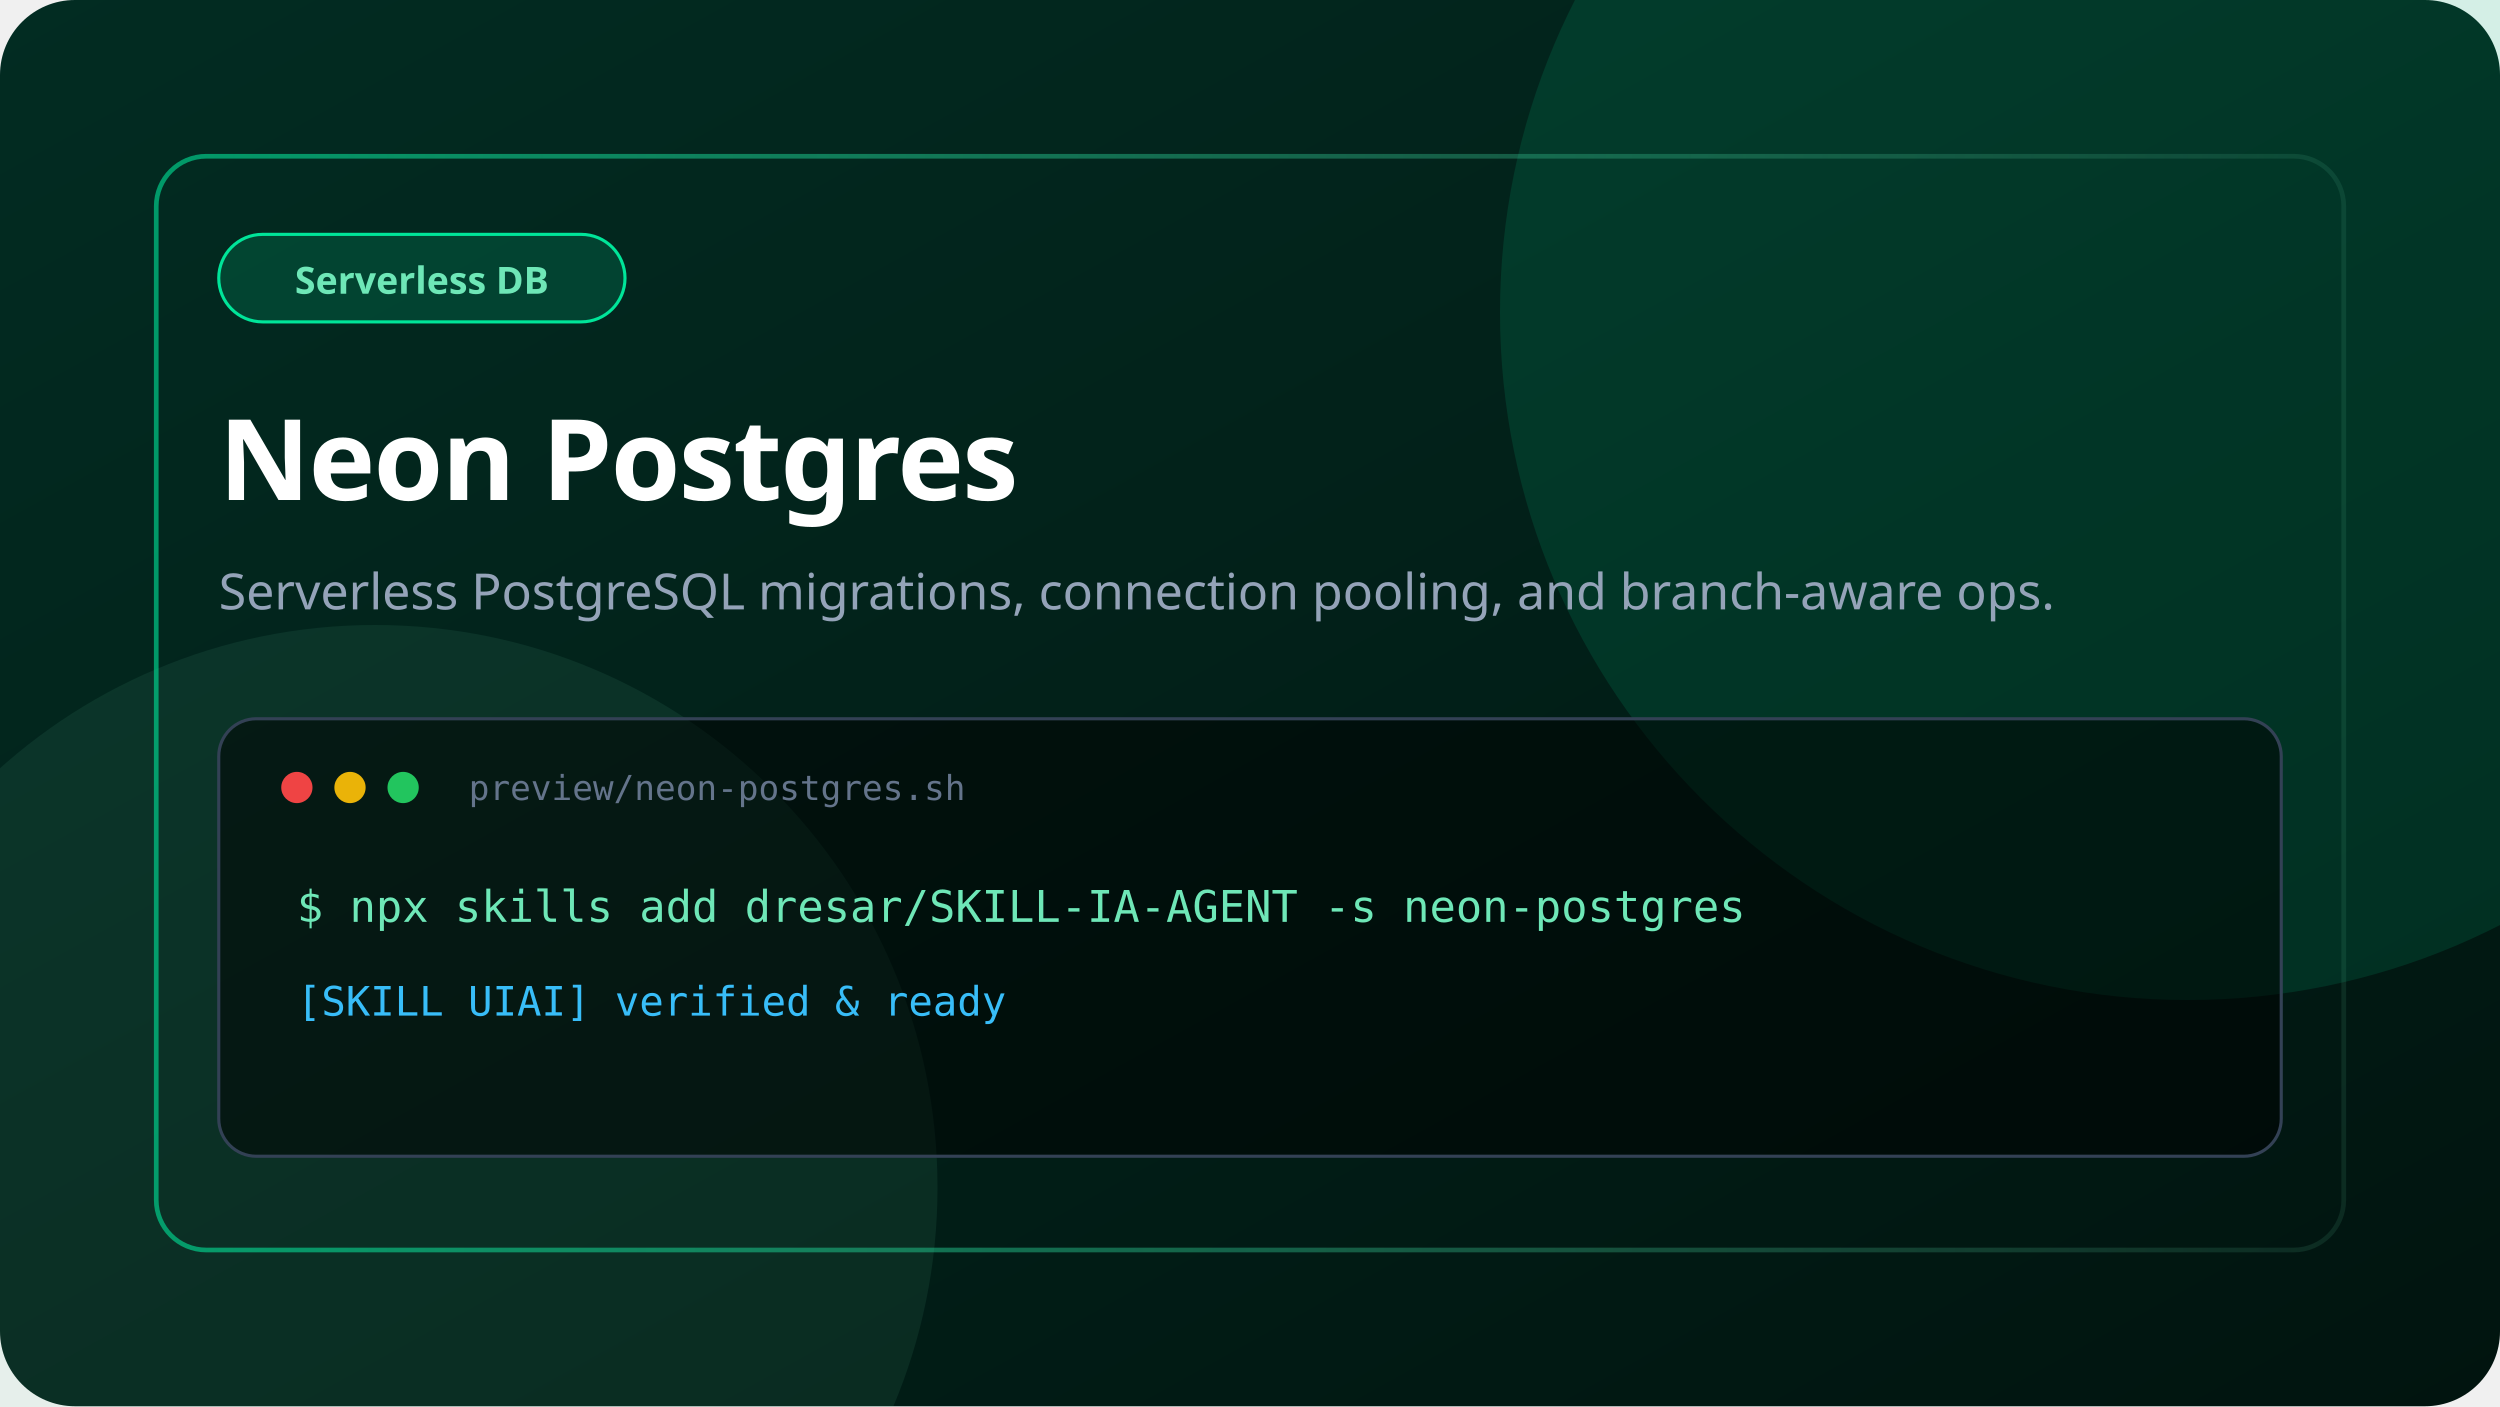
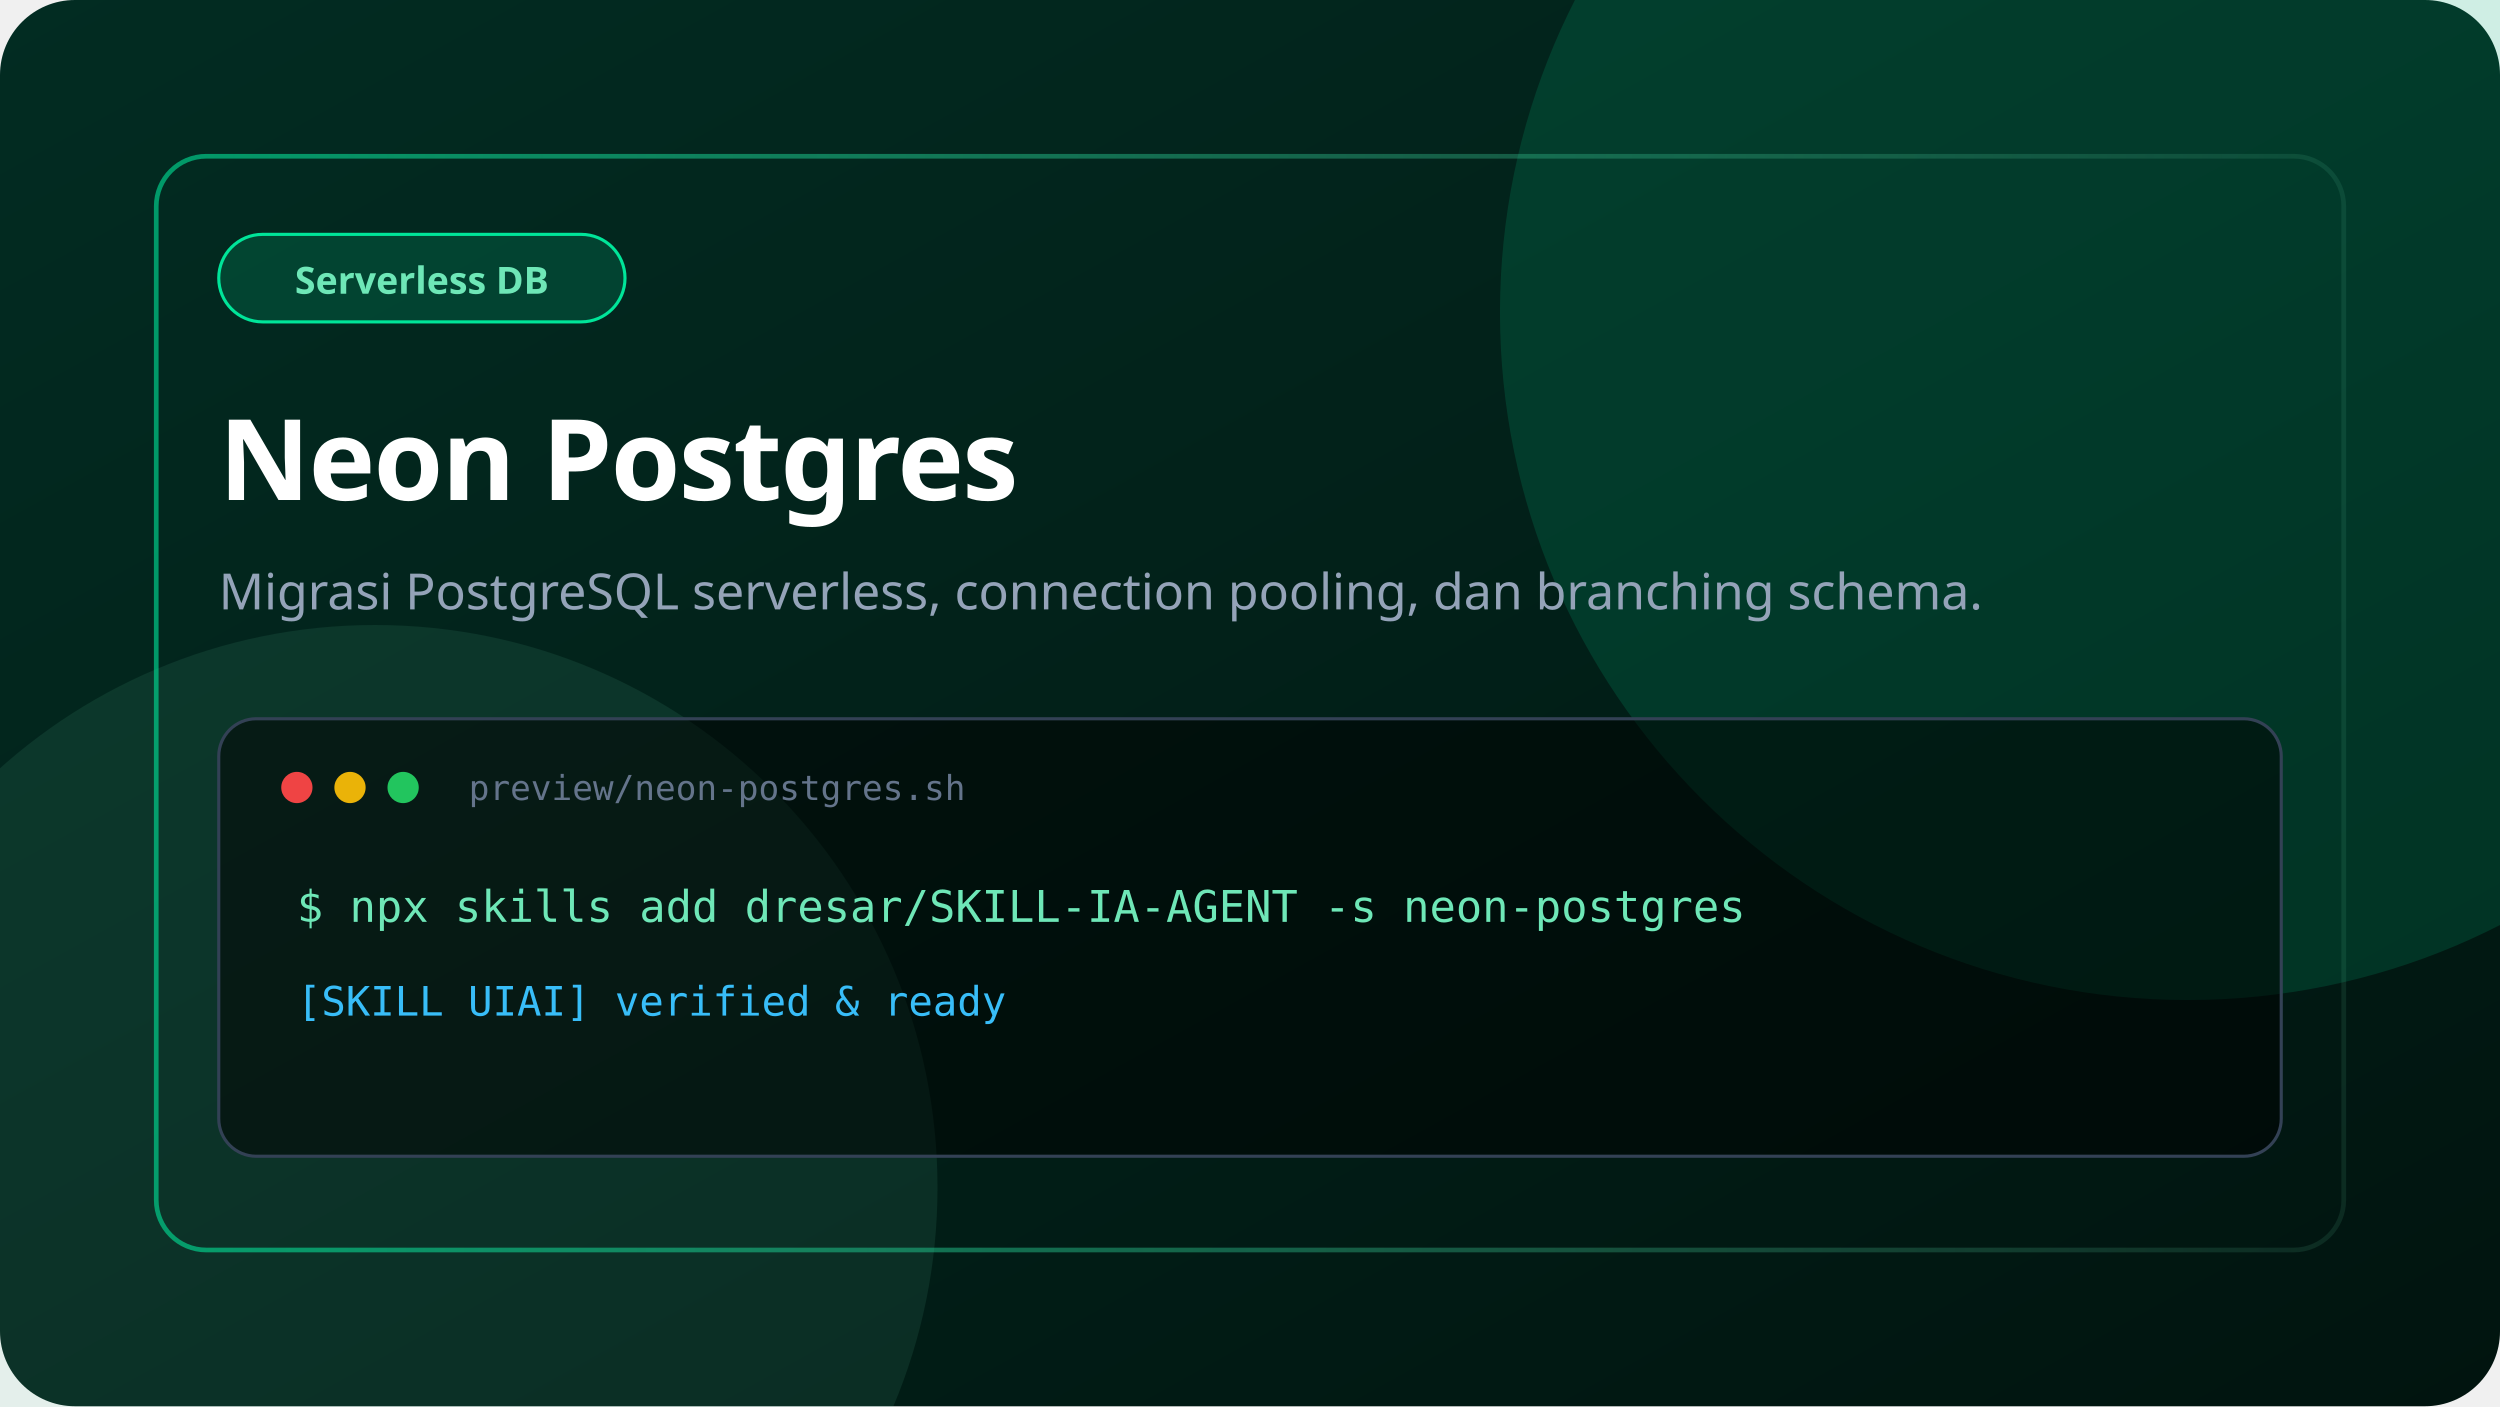
<svg xmlns="http://www.w3.org/2000/svg" viewBox="0 0 800 450" width="100%" height="100%">
  <defs>
    <linearGradient id="bg-neon-postgres" x1="0%" y1="0%" x2="100%" y2="100%">
      <stop offset="0%" stop-color="#022C22" />
      <stop offset="100%" stop-color="#01140F" />
    </linearGradient>
    <linearGradient id="glow-neon-postgres" x1="0%" y1="0%" x2="100%" y2="0%">
      <stop offset="0%" stop-color="#00E599" stop-opacity="0.6" />
      <stop offset="100%" stop-color="#6EE7B7" stop-opacity="0.1" />
    </linearGradient>
  </defs>
  <rect width="800" height="450" rx="24" fill="url(#bg-neon-postgres)" />
-   <circle cx="700" cy="100" r="220" fill="#00E599" opacity="0.12" />
-   <circle cx="120" cy="380" r="180" fill="#6EE7B7" opacity="0.08" />
+   <circle cx="700" cy="100" r="220" fill="#00E599" opacity="0.14" />
+   <circle cx="120" cy="380" r="180" fill="#6EE7B7" opacity="0.09" />
  <rect x="50" y="50" width="700" height="350" rx="16" fill="none" stroke="url(#glow-neon-postgres)" stroke-width="1.5" />
  <rect x="70" y="75" width="130" height="28" rx="14" fill="#00E599" fill-opacity="0.15" stroke="#00E599" stroke-width="1" />
  <text x="135" y="94" fill="#6EE7B7" font-family="system-ui, sans-serif" font-size="12" font-weight="700" text-anchor="middle">Serverless DB</text>
  <text x="70" y="160" fill="#FFFFFF" font-family="system-ui, sans-serif" font-size="36" font-weight="800" letter-spacing="-0.5">Neon Postgres</text>
-   <text x="70" y="195" fill="#94A3B8" font-family="system-ui, sans-serif" font-size="16" font-weight="400">Serverless PostgreSQL migrations, connection pooling, and branch-aware ops.</text>
+   <text x="70" y="195" fill="#94A3B8" font-family="system-ui, sans-serif" font-size="16" font-weight="400">Migrasi PostgreSQL serverless, connection pooling, dan branching schema.</text>
  <rect x="70" y="230" width="660" height="140" rx="12" fill="#000000" fill-opacity="0.5" stroke="#334155" stroke-width="1" />
  <circle cx="95" cy="252" r="5" fill="#EF4444" />
  <circle cx="112" cy="252" r="5" fill="#EAB308" />
  <circle cx="129" cy="252" r="5" fill="#22C55E" />
  <text x="150" y="256" fill="#64748B" font-family="monospace" font-size="11">preview/neon-postgres.sh</text>
  <text x="95" y="295" fill="#6EE7B7" font-family="monospace" font-size="14">$ npx skills add dresar/SKILL-IA-AGENT -s neon-postgres</text>
  <text x="95" y="325" fill="#38BDF8" font-family="monospace" font-size="13">[SKILL UIAI] verified &amp; ready</text>
</svg>
